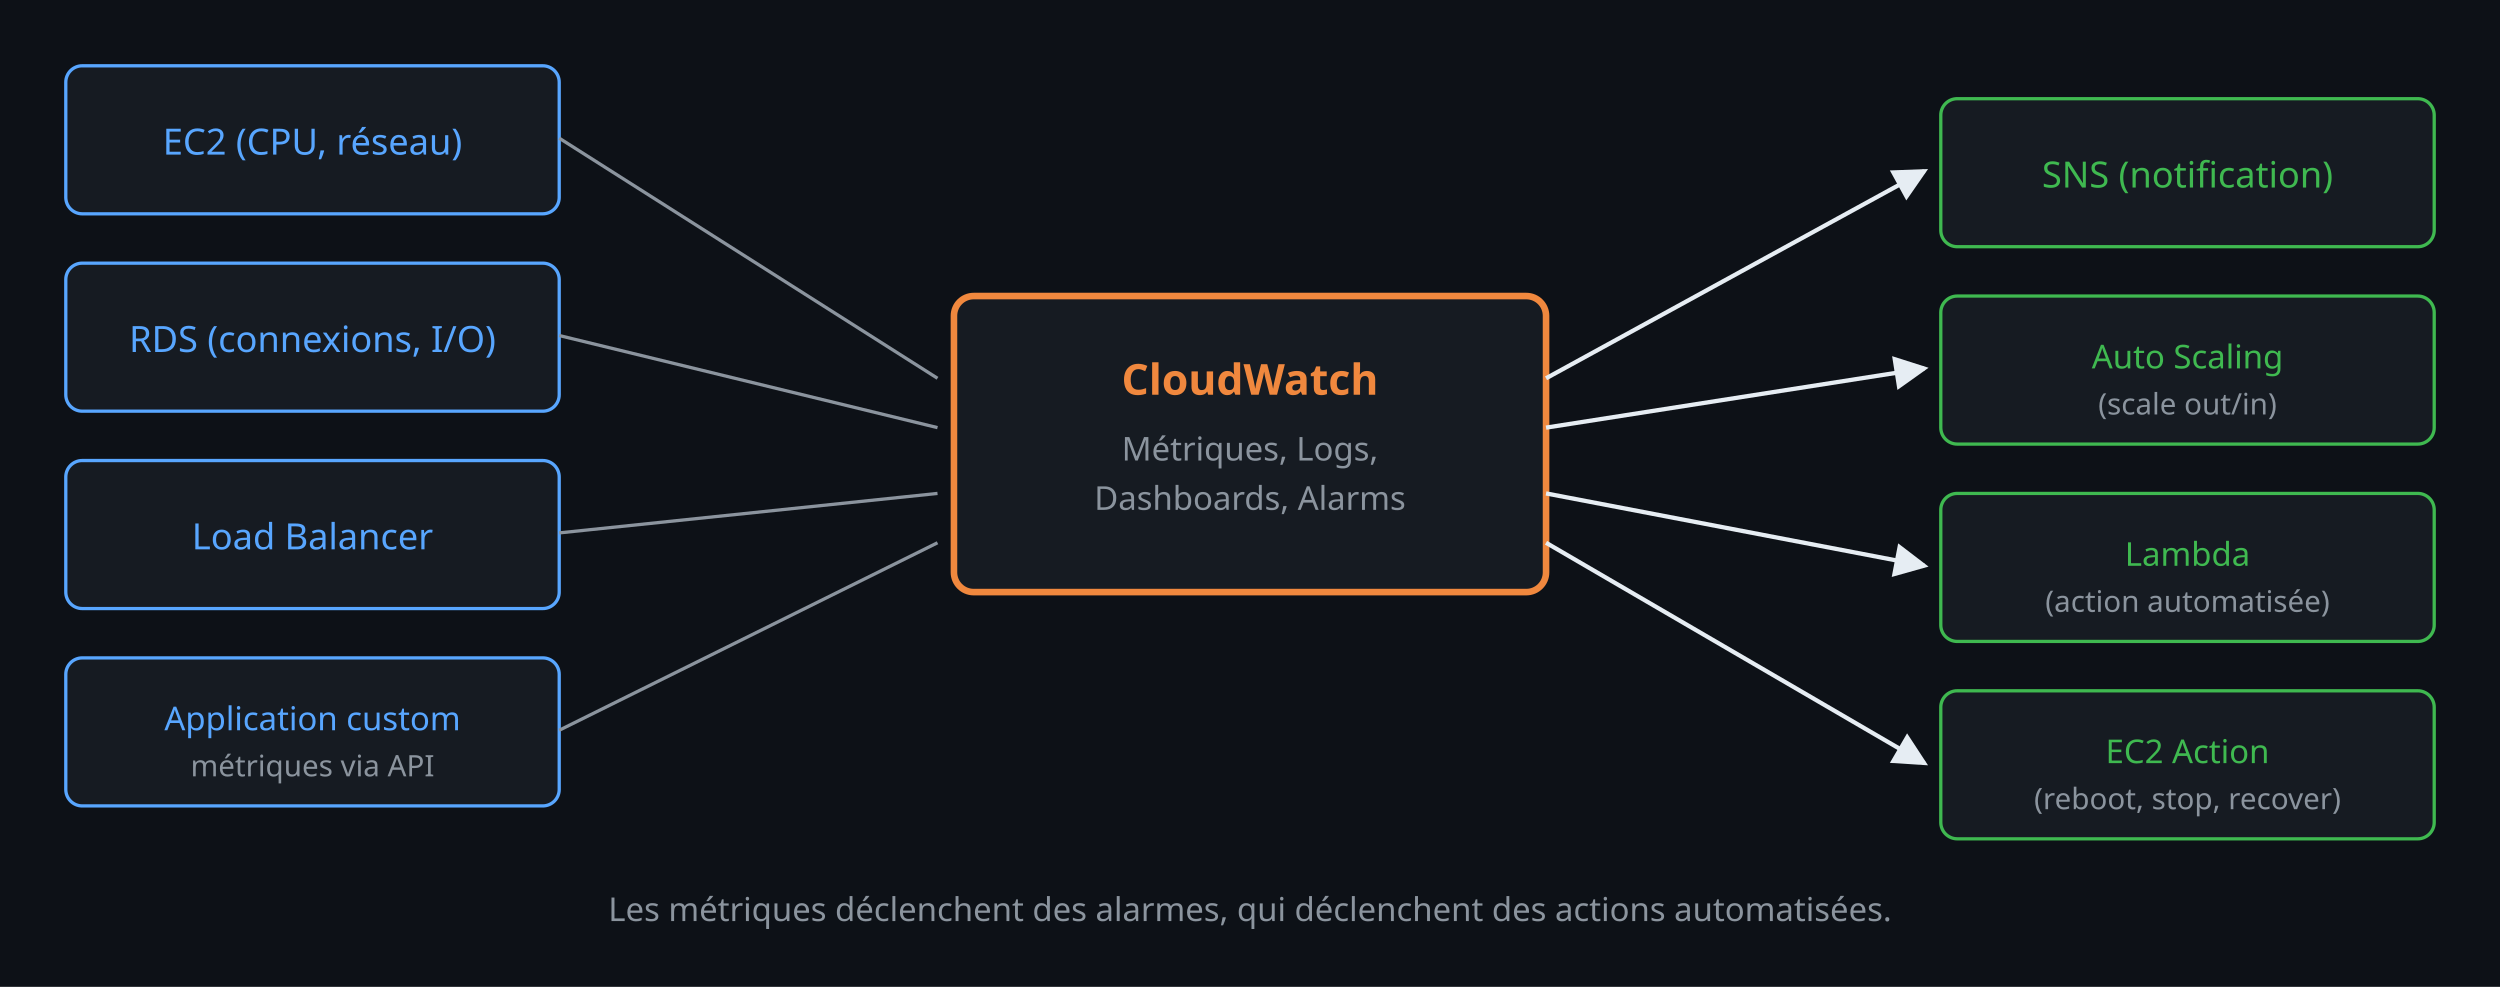
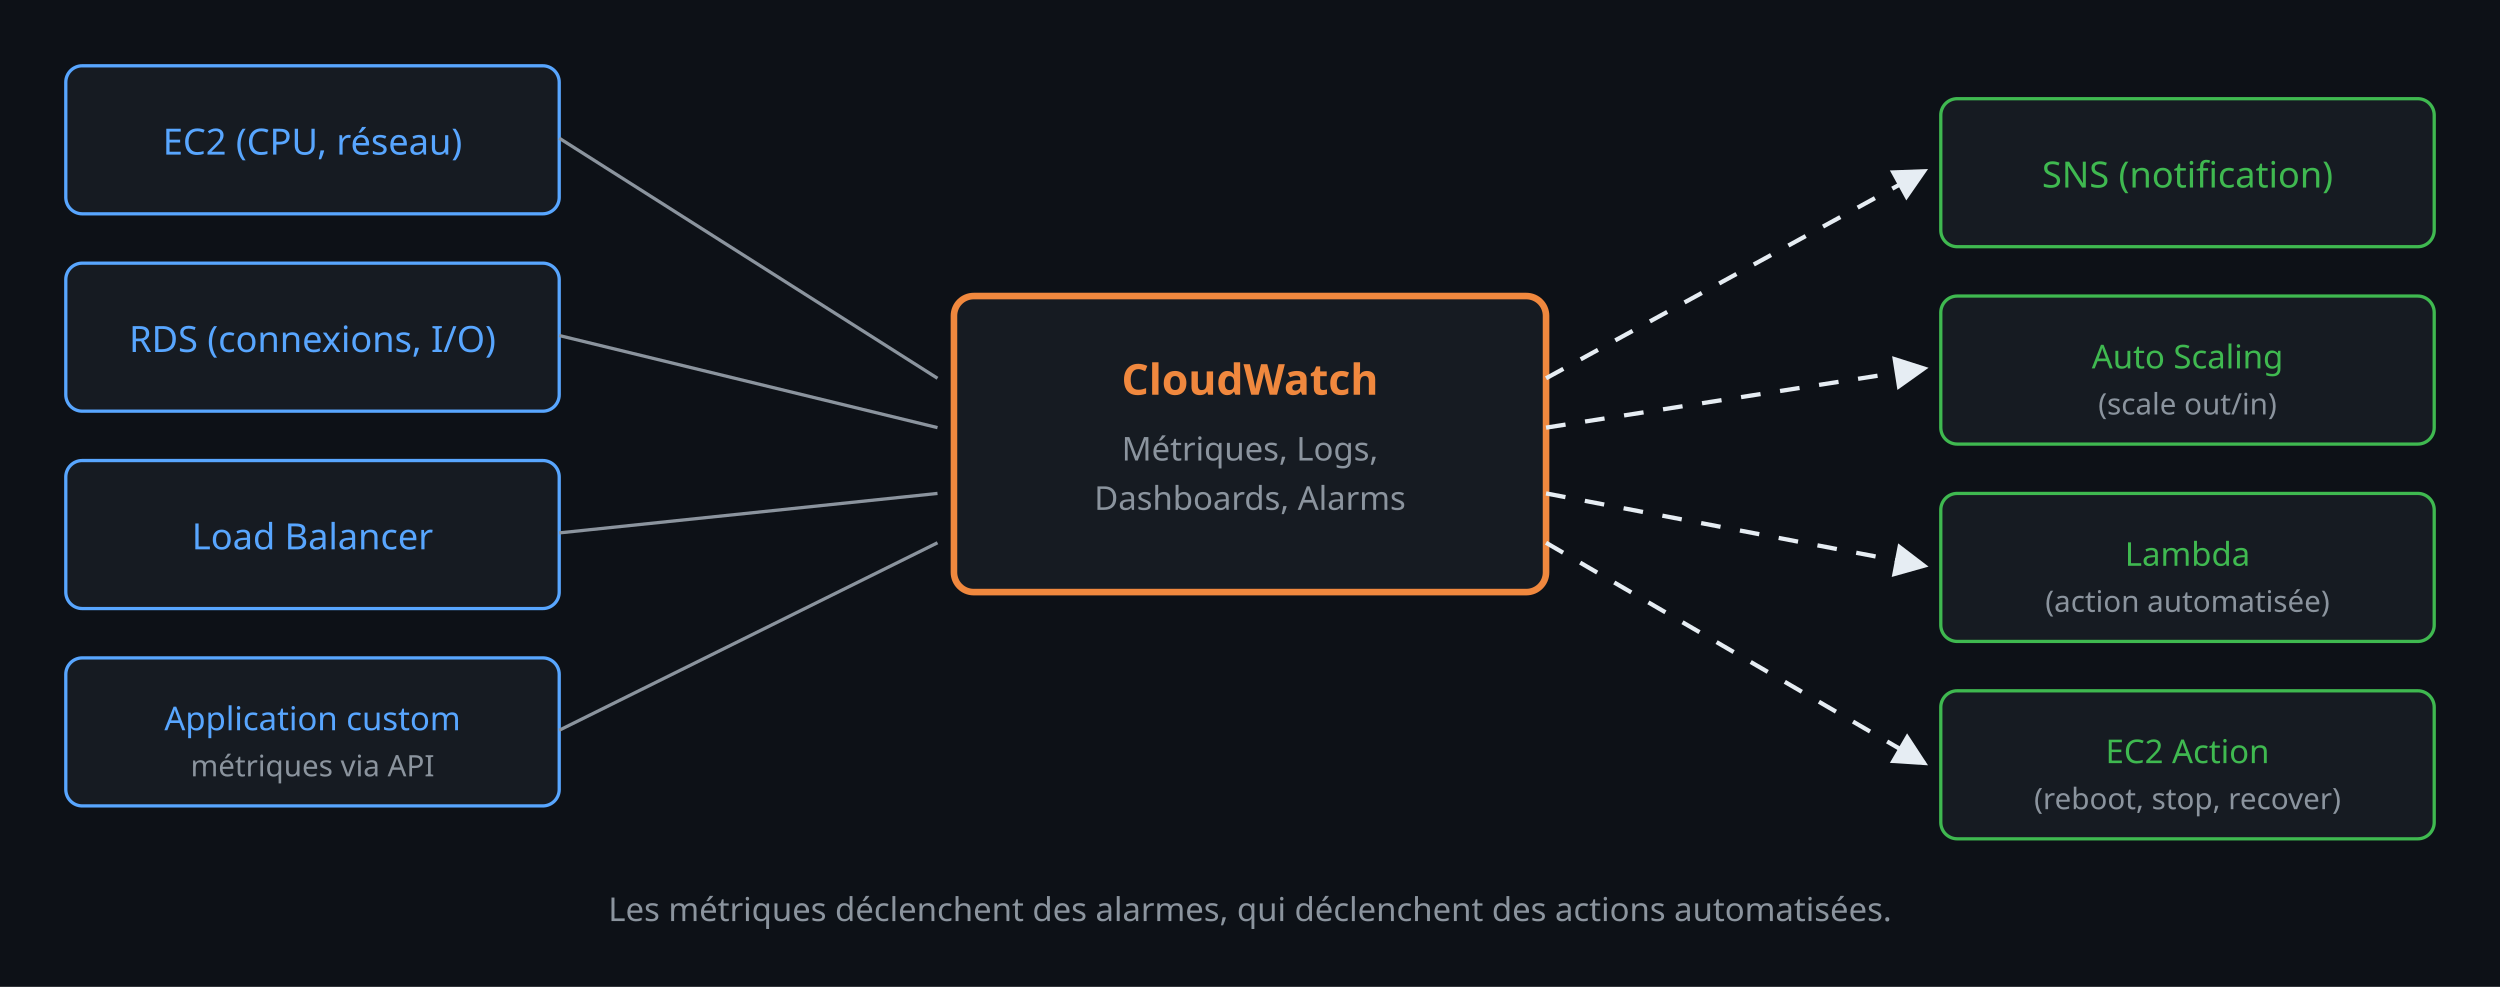
<svg xmlns="http://www.w3.org/2000/svg" viewBox="0 0 760 300" font-family="system-ui, sans-serif">
  <rect width="760" height="300" fill="#0d1117" />
  <rect x="20" y="20" width="150" height="45" rx="5" fill="#161b22" stroke="#58a6ff" />
  <text x="95" y="47" text-anchor="middle" fill="#58a6ff" font-size="11">EC2 (CPU, réseau)</text>
  <rect x="20" y="80" width="150" height="45" rx="5" fill="#161b22" stroke="#58a6ff" />
  <text x="95" y="107" text-anchor="middle" fill="#58a6ff" font-size="11">RDS (connexions, I/O)</text>
  <rect x="20" y="140" width="150" height="45" rx="5" fill="#161b22" stroke="#58a6ff" />
  <text x="95" y="167" text-anchor="middle" fill="#58a6ff" font-size="11">Load Balancer</text>
  <rect x="20" y="200" width="150" height="45" rx="5" fill="#161b22" stroke="#58a6ff" />
  <text x="95" y="222" text-anchor="middle" fill="#58a6ff" font-size="10">Application custom</text>
  <text x="95" y="236" text-anchor="middle" fill="#8b949e" font-size="9">métriques via API</text>
  <rect x="290" y="90" width="180" height="90" rx="6" fill="#161b22" stroke="#f0883e" stroke-width="2" />
  <text x="380" y="120" text-anchor="middle" fill="#f0883e" font-size="13" font-weight="bold">CloudWatch</text>
  <text x="380" y="140" text-anchor="middle" fill="#8b949e" font-size="10">Métriques, Logs,</text>
  <text x="380" y="155" text-anchor="middle" fill="#8b949e" font-size="10">Dashboards, Alarms</text>
  <rect x="590" y="30" width="150" height="45" rx="5" fill="#161b22" stroke="#3fb950" />
  <text x="665" y="57" text-anchor="middle" fill="#3fb950" font-size="11">SNS (notification)</text>
  <rect x="590" y="90" width="150" height="45" rx="5" fill="#161b22" stroke="#3fb950" />
  <text x="665" y="112" text-anchor="middle" fill="#3fb950" font-size="10">Auto Scaling</text>
  <text x="665" y="126" text-anchor="middle" fill="#8b949e" font-size="9">(scale out/in)</text>
  <rect x="590" y="150" width="150" height="45" rx="5" fill="#161b22" stroke="#3fb950" />
  <text x="665" y="172" text-anchor="middle" fill="#3fb950" font-size="10">Lambda</text>
  <text x="665" y="186" text-anchor="middle" fill="#8b949e" font-size="9">(action automatisée)</text>
  <rect x="590" y="210" width="150" height="45" rx="5" fill="#161b22" stroke="#3fb950" />
  <text x="665" y="232" text-anchor="middle" fill="#3fb950" font-size="10">EC2 Action</text>
  <text x="665" y="246" text-anchor="middle" fill="#8b949e" font-size="9">(reboot, stop, recover)</text>
  <line x1="170" y1="42" x2="285" y2="115" stroke="#8b949e" stroke-width="1" />
  <line x1="170" y1="102" x2="285" y2="130" stroke="#8b949e" stroke-width="1" />
  <line x1="170" y1="162" x2="285" y2="150" stroke="#8b949e" stroke-width="1" />
  <line x1="170" y1="222" x2="285" y2="165" stroke="#8b949e" stroke-width="1" />
-   <line x1="470" y1="115" x2="585" y2="52" stroke="#e6edf3" stroke-width="1.3" marker-end="url(#arrow)" />
-   <line x1="470" y1="130" x2="585" y2="112" stroke="#e6edf3" stroke-width="1.3" marker-end="url(#arrow)" />
-   <line x1="470" y1="150" x2="585" y2="172" stroke="#e6edf3" stroke-width="1.3" marker-end="url(#arrow)" />
-   <line x1="470" y1="165" x2="585" y2="232" stroke="#e6edf3" stroke-width="1.3" marker-end="url(#arrow)" />
+   <line class="flow" x1="470" y1="115" x2="585" y2="52" stroke="#e6edf3" stroke-width="1.3" marker-end="url(#arrow)" />
+   <line class="flow" x1="470" y1="130" x2="585" y2="112" stroke="#e6edf3" stroke-width="1.3" marker-end="url(#arrow)" />
+   <line class="flow" x1="470" y1="150" x2="585" y2="172" stroke="#e6edf3" stroke-width="1.3" marker-end="url(#arrow)" />
+   <line class="flow" x1="470" y1="165" x2="585" y2="232" stroke="#e6edf3" stroke-width="1.3" marker-end="url(#arrow)" />
  <text x="380" y="280" text-anchor="middle" fill="#8b949e" font-size="10">Les métriques déclenchent des alarmes, qui déclenchent des actions automatisées.</text>
  <defs>
    <marker id="arrow" markerWidth="8" markerHeight="8" refX="7" refY="4" orient="auto">
      <path d="M0,0 L8,4 L0,8 z" fill="#e6edf3" />
    </marker>
+     <style>.flow{stroke-dasharray:6 6;animation:move 1.5s linear infinite}@keyframes move{to{stroke-dashoffset:-24}}@media(prefers-reduced-motion:reduce){.flow{animation:none}}</style>
  </defs>
</svg>
